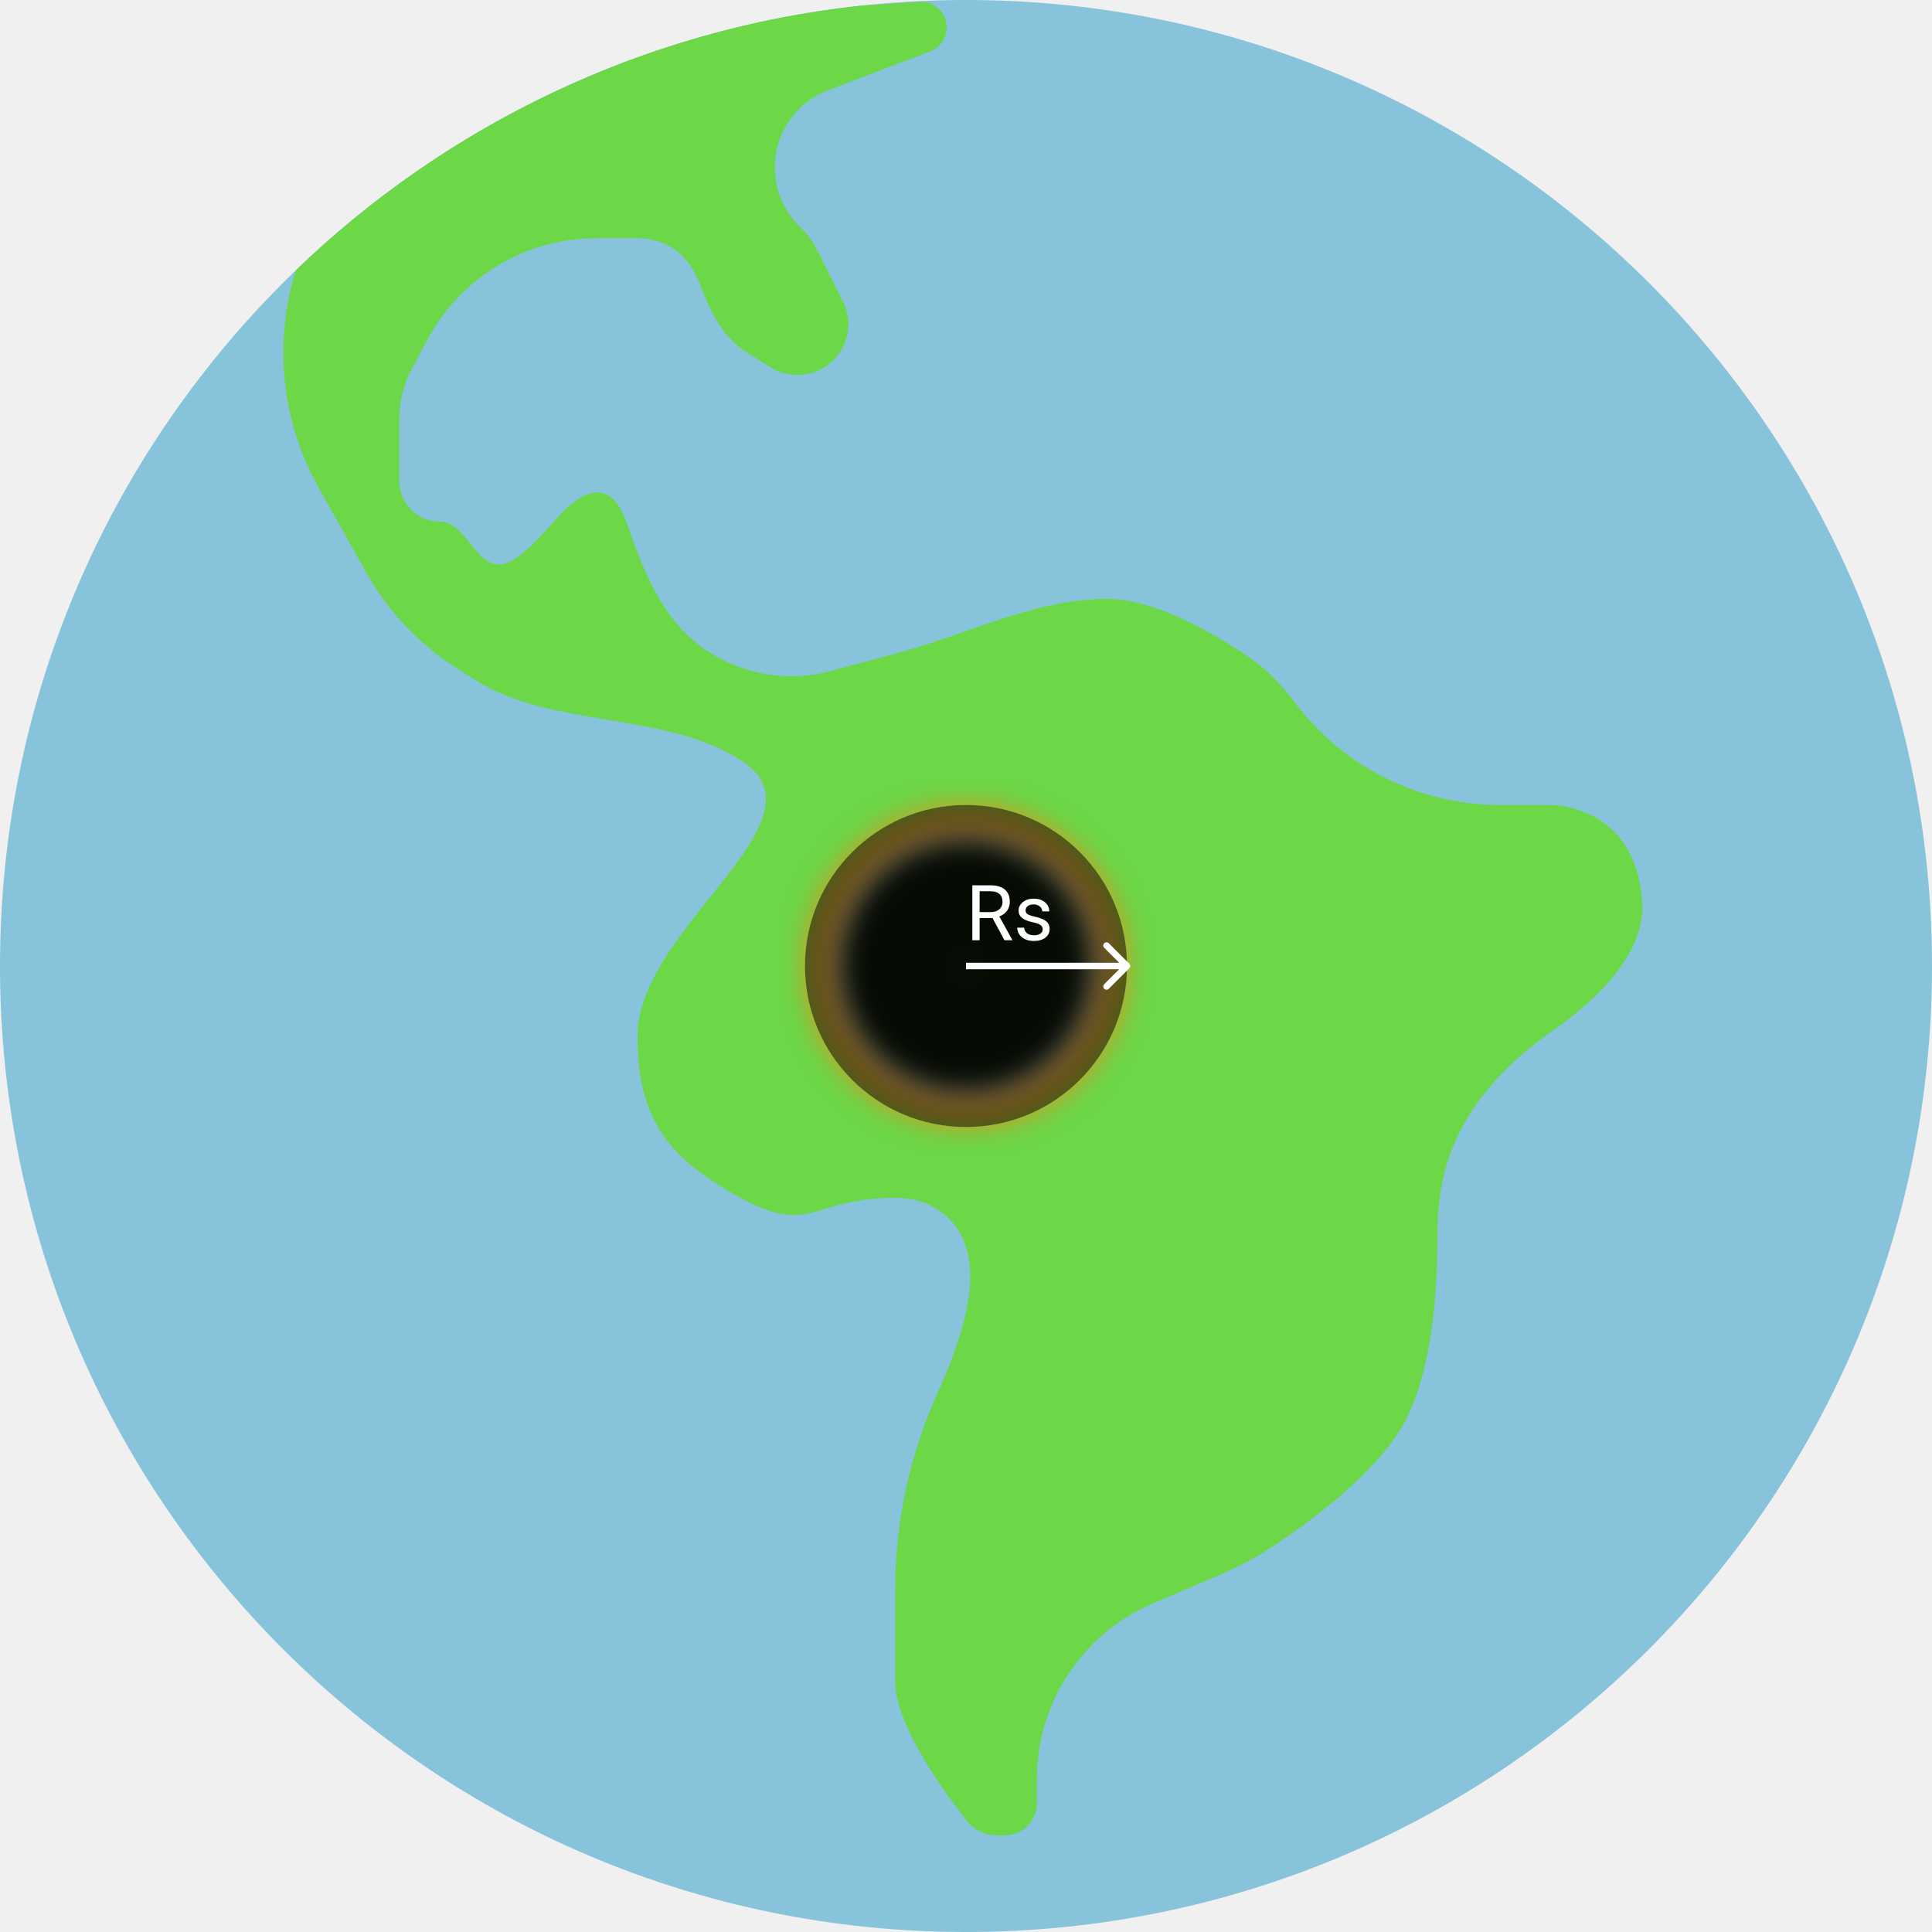
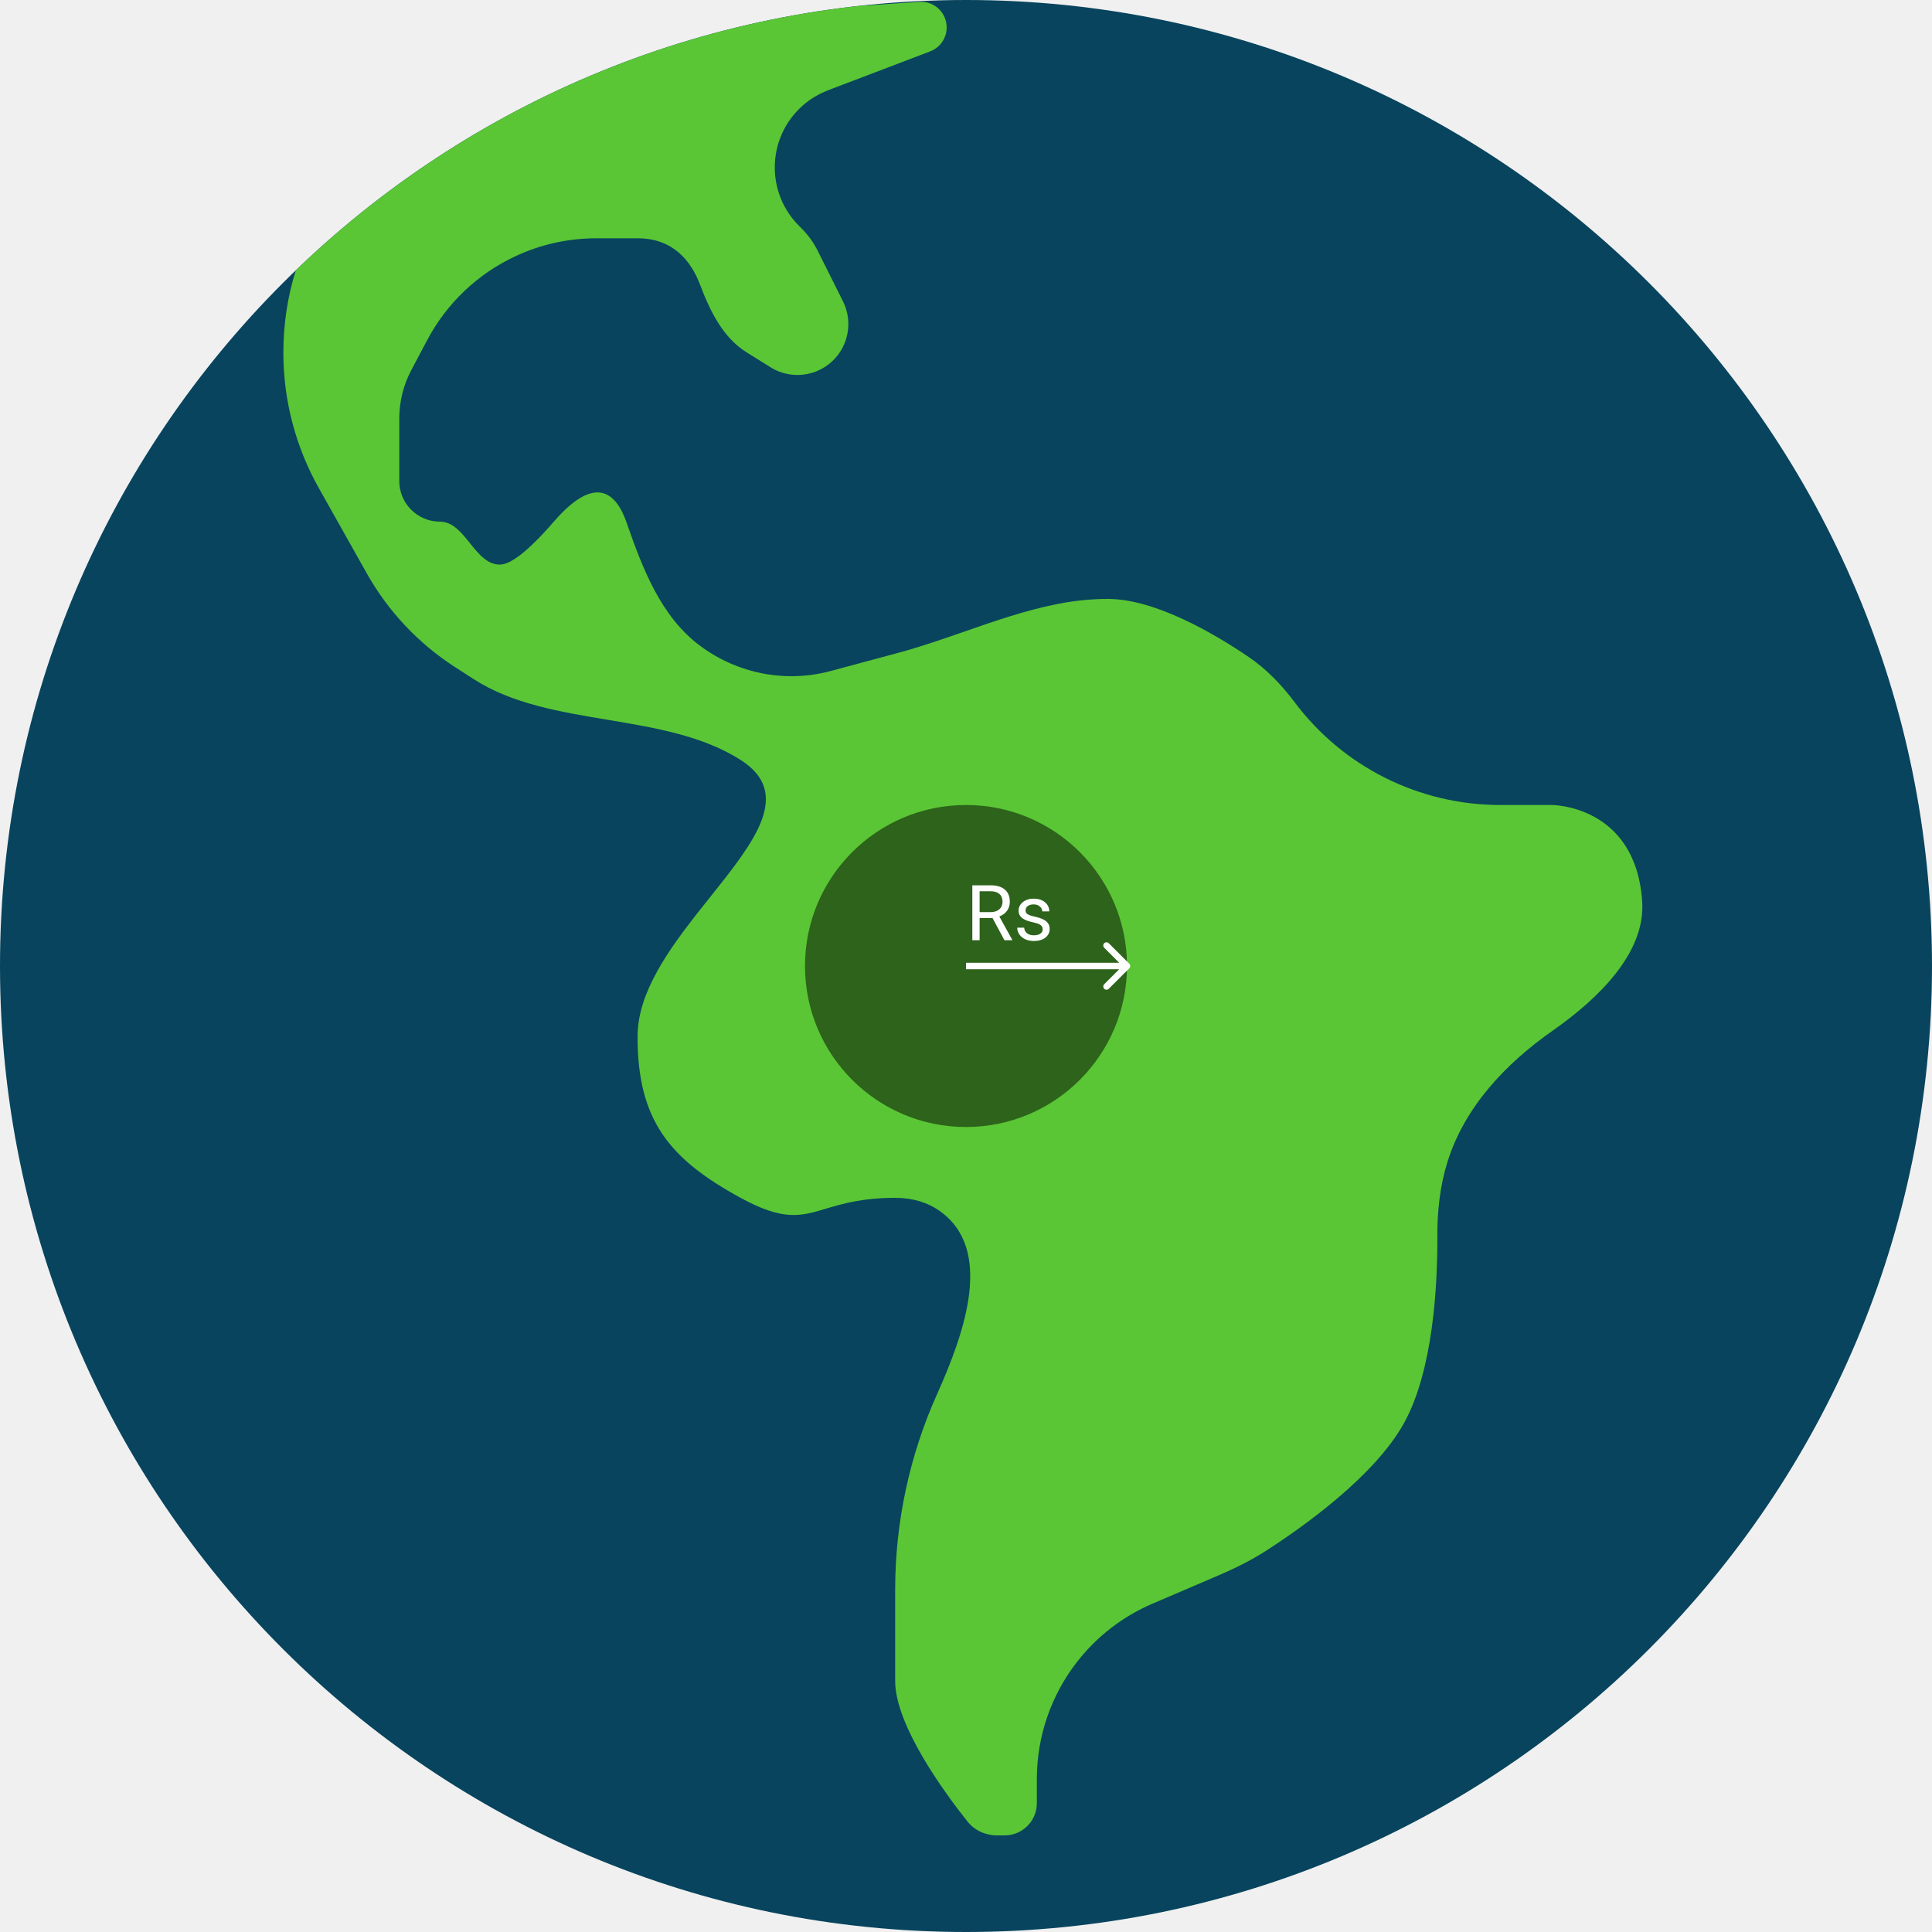
<svg xmlns="http://www.w3.org/2000/svg" width="300" height="300" viewBox="0 0 300 300" fill="none">
  <g id="Group 1">
    <g id="earth">
-       <circle id="Ellipse 2" cx="150" cy="150" r="150" fill="#88C3DC" />
-       <path id="Intersect" fill-rule="evenodd" clip-rule="evenodd" d="M133.33 0.916C137.007 0.677 140.318 0.455 142.76 0.29C145.059 0.134 147 1.957 147 4.261C147 5.91 145.981 7.388 144.44 7.975L128.561 14.024C126.873 14.668 125.339 15.661 124.062 16.938C119.057 21.943 119.057 30.057 124.062 35.062L124.464 35.464C125.481 36.481 126.328 37.656 126.971 38.943L130.895 46.791C132.192 49.384 131.964 52.48 130.301 54.856C127.89 58.3 123.205 59.253 119.64 57.025L115.898 54.687C112.229 52.393 110.233 48.246 108.702 44.199C107.353 40.634 104.604 37 99 37H92.585C88.244 37 83.962 37.951 80.029 39.787C74.17 42.521 69.363 47.092 66.338 52.805L63.862 57.483C62.639 59.793 62 62.366 62 64.979V74.693C62 78.176 64.824 81 68.307 81C70.288 81 71.632 82.674 72.974 84.345C74.327 86.031 75.678 87.712 77.676 87.666C79.165 87.632 81.712 85.948 86 81C92.405 73.609 95.654 76.415 97.303 81.163C99.78 88.299 102.617 95.713 108.66 100.245C112.75 103.312 117.763 105 122.875 105C124.949 105 127.014 104.727 129.017 104.188L139.49 101.368C142.955 100.435 146.361 99.251 149.766 98.066C154.526 96.41 159.285 94.755 164.207 93.787C166.605 93.315 169.239 93 172 93C179.43 93 188.686 98.475 193.911 102.029C196.69 103.92 199.021 106.361 201.037 109.05C208.568 119.091 220.387 125 232.938 125H241H241C241.004 125 254 125.002 255 140C255.532 147.985 248.131 155.119 241.091 160.046C233.816 165.138 227.469 171.849 224.794 180.318C223.609 184.072 223.173 188.012 223.191 191.948C223.227 199.575 222.553 212.795 218 221C213.401 229.288 202.226 237.181 196.504 240.853C194.195 242.334 191.736 243.542 189.215 244.622L178.95 249.022C174.39 250.976 170.394 254.044 167.328 257.946C163.229 263.164 161 269.607 161 276.243V280C161 282.761 158.761 285 156 285H154.821C153.029 285 151.329 284.23 150.215 282.827C146.652 278.342 139 267.905 139 261V246.89C139 236.415 141.215 226.059 145.5 216.5C149.785 206.941 154.425 193.903 145.799 187.96C144.064 186.765 141.843 186 139 186C133.896 186 130.796 186.925 128.247 187.685C124.304 188.862 121.681 189.644 115 186C104 180 99 174 99 161C99 160.03 99.089 159.087 99.254 158.173C100.439 151.614 105.584 145.168 110.315 139.242C117.159 130.667 123.137 123.178 115 118C109.07 114.227 101.703 112.997 94.337 111.767C86.917 110.528 79.498 109.289 73.549 105.451L70.64 103.574C64.966 99.913 60.27 94.924 56.959 89.038L49.508 75.792C45.897 69.372 44 62.131 44 54.765C44 50.393 44.646 46.065 45.932 41.972C69.144 19.606 99.546 4.651 133.33 0.916Z" fill="#6CD747" />
+       <circle id="Ellipse 2" cx="150" cy="150" r="150" fill="#08445E" />
+       <path id="Intersect" fill-rule="evenodd" clip-rule="evenodd" d="M133.33 0.916C137.007 0.677 140.318 0.455 142.76 0.29C145.059 0.134 147 1.957 147 4.261C147 5.91 145.981 7.388 144.44 7.975L128.561 14.024C126.873 14.668 125.339 15.661 124.062 16.938C119.057 21.943 119.057 30.057 124.062 35.062L124.464 35.464C125.481 36.481 126.328 37.656 126.971 38.943L130.895 46.791C132.192 49.384 131.964 52.48 130.301 54.856C127.89 58.3 123.205 59.253 119.64 57.025L115.898 54.687C112.229 52.393 110.233 48.246 108.702 44.199C107.353 40.634 104.604 37 99 37H92.585C88.244 37 83.962 37.951 80.029 39.787C74.17 42.521 69.363 47.092 66.338 52.805L63.862 57.483C62.639 59.793 62 62.366 62 64.979V74.693C62 78.176 64.824 81 68.307 81C70.288 81 71.632 82.674 72.974 84.345C74.327 86.031 75.678 87.712 77.676 87.666C79.165 87.632 81.712 85.948 86 81C92.405 73.609 95.654 76.415 97.303 81.163C99.78 88.299 102.617 95.713 108.66 100.245C112.75 103.312 117.763 105 122.875 105C124.949 105 127.014 104.727 129.017 104.188L139.49 101.368C142.955 100.435 146.361 99.251 149.766 98.066C154.526 96.41 159.285 94.755 164.207 93.787C166.605 93.315 169.239 93 172 93C179.43 93 188.686 98.475 193.911 102.029C196.69 103.92 199.021 106.361 201.037 109.05C208.568 119.091 220.387 125 232.938 125H241H241C241.004 125 254 125.002 255 140C255.532 147.985 248.131 155.119 241.091 160.046C233.816 165.138 227.469 171.849 224.794 180.318C223.609 184.072 223.173 188.012 223.191 191.948C223.227 199.575 222.553 212.795 218 221C213.401 229.288 202.226 237.181 196.504 240.853C194.195 242.334 191.736 243.542 189.215 244.622L178.95 249.022C174.39 250.976 170.394 254.044 167.328 257.946C163.229 263.164 161 269.607 161 276.243V280C161 282.761 158.761 285 156 285H154.821C153.029 285 151.329 284.23 150.215 282.827C146.652 278.342 139 267.905 139 261V246.89C139 236.415 141.215 226.059 145.5 216.5C149.785 206.941 154.425 193.903 145.799 187.96C144.064 186.765 141.843 186 139 186C133.896 186 130.796 186.925 128.247 187.685C124.304 188.862 121.681 189.644 115 186C104 180 99 174 99 161C99 160.03 99.089 159.087 99.254 158.173C100.439 151.614 105.584 145.168 110.315 139.242C117.159 130.667 123.137 123.178 115 118C109.07 114.227 101.703 112.997 94.337 111.767C86.917 110.528 79.498 109.289 73.549 105.451L70.64 103.574C64.966 99.913 60.27 94.924 56.959 89.038L49.508 75.792C45.897 69.372 44 62.131 44 54.765C44 50.393 44.646 46.065 45.932 41.972C69.144 19.606 99.546 4.651 133.33 0.916Z" fill="#5AC635" />
    </g>
-     <g id="trou" filter="url(#filter0_f)">
-       <path id="Vector" style="mix-blend-mode:lighten" d="M150 175C163.807 175 175 163.807 175 150C175 136.193 163.807 125 150 125C136.193 125 125 136.193 125 150C125 163.807 136.193 175 150 175Z" fill="url(#paint0_radial)" />
+     <g id="trou">
+       <path id="Vector" style="mix-blend-mode:lighten" d="M150 175C163.807 175 175 163.807 175 150C175 136.193 163.807 125 150 125C136.193 125 125 136.193 125 150C125 163.807 136.193 175 150 175Z" fill="black" />
    </g>
    <g id="diagram">
      <circle id="Ellipse 3" cx="150" cy="150" r="25" fill="black" fill-opacity="0.5" />
      <path id="Rs" d="M154.119 142.549H152.115V146H150.984V137.469H153.809C154.77 137.469 155.508 137.688 156.023 138.125C156.543 138.562 156.803 139.199 156.803 140.035C156.803 140.566 156.658 141.029 156.369 141.424C156.084 141.818 155.686 142.113 155.174 142.309L157.178 145.93V146H155.971L154.119 142.549ZM152.115 141.629H153.844C154.402 141.629 154.846 141.484 155.174 141.195C155.506 140.906 155.672 140.52 155.672 140.035C155.672 139.508 155.514 139.104 155.197 138.822C154.885 138.541 154.432 138.398 153.838 138.395H152.115V141.629ZM161.906 144.318C161.906 144.025 161.795 143.799 161.572 143.639C161.354 143.475 160.969 143.334 160.418 143.217C159.871 143.1 159.436 142.959 159.111 142.795C158.791 142.631 158.553 142.436 158.396 142.209C158.244 141.982 158.168 141.713 158.168 141.4C158.168 140.881 158.387 140.441 158.824 140.082C159.266 139.723 159.828 139.543 160.512 139.543C161.23 139.543 161.812 139.729 162.258 140.1C162.707 140.471 162.932 140.945 162.932 141.523H161.842C161.842 141.227 161.715 140.971 161.461 140.756C161.211 140.541 160.895 140.434 160.512 140.434C160.117 140.434 159.809 140.52 159.586 140.691C159.363 140.863 159.252 141.088 159.252 141.365C159.252 141.627 159.355 141.824 159.562 141.957C159.77 142.09 160.143 142.217 160.682 142.338C161.225 142.459 161.664 142.604 162 142.771C162.336 142.939 162.584 143.143 162.744 143.381C162.908 143.615 162.99 143.902 162.99 144.242C162.99 144.809 162.764 145.264 162.311 145.607C161.857 145.947 161.27 146.117 160.547 146.117C160.039 146.117 159.59 146.027 159.199 145.848C158.809 145.668 158.502 145.418 158.279 145.098C158.061 144.773 157.951 144.424 157.951 144.049H159.035C159.055 144.412 159.199 144.701 159.469 144.916C159.742 145.127 160.102 145.232 160.547 145.232C160.957 145.232 161.285 145.15 161.531 144.986C161.781 144.818 161.906 144.596 161.906 144.318Z" fill="white" />
      <path id="Arrow 1" d="M175.354 150.354C175.549 150.158 175.549 149.842 175.354 149.646L172.172 146.464C171.976 146.269 171.66 146.269 171.464 146.464C171.269 146.66 171.269 146.976 171.464 147.172L174.293 150L171.464 152.828C171.269 153.024 171.269 153.34 171.464 153.536C171.66 153.731 171.976 153.731 172.172 153.536L175.354 150.354ZM150 150.5H175V149.5H150V150.5Z" fill="white" />
    </g>
  </g>
-   <defs>
-     <filter id="filter0_f" x="121" y="121" width="58" height="58" filterUnits="userSpaceOnUse" color-interpolation-filters="sRGB">
-       <feFlood flood-opacity="0" result="BackgroundImageFix" />
-       <feBlend mode="normal" in="SourceGraphic" in2="BackgroundImageFix" result="shape" />
-       <feGaussianBlur stdDeviation="2" result="effect1_foregroundBlur" />
-     </filter>
-     <radialGradient id="paint0_radial" cx="0" cy="0" r="1" gradientUnits="userSpaceOnUse" gradientTransform="translate(150 150) rotate(87.3493) scale(27.029)">
-       <stop stop-color="#858585" stop-opacity="0.747" />
-       <stop offset="0" />
-       <stop offset="0" />
-       <stop offset="0" stop-color="#131313" />
-       <stop offset="0.021" stop-color="#4F4F4E" />
-       <stop offset="0.021" stop-color="#9E9E9E" stop-opacity="0.718" />
-       <stop offset="0.021" stop-color="#020202" stop-opacity="0.897" />
-       <stop offset="0.713" stop-opacity="0.9" />
-       <stop offset="0.713" stop-opacity="0.718" />
-       <stop offset="0.713" stop-color="#E2D7D0" />
-       <stop offset="0.76" stop-color="#E4DBC8" stop-opacity="0.996" />
-       <stop offset="0.76" stop-color="#EFC86C" stop-opacity="0.994" />
-       <stop offset="0.79" stop-color="#F8BF2D" stop-opacity="0.99" />
-       <stop offset="0.896" stop-color="#FB620D" stop-opacity="0.672" />
-     </radialGradient>
-   </defs>
</svg>
